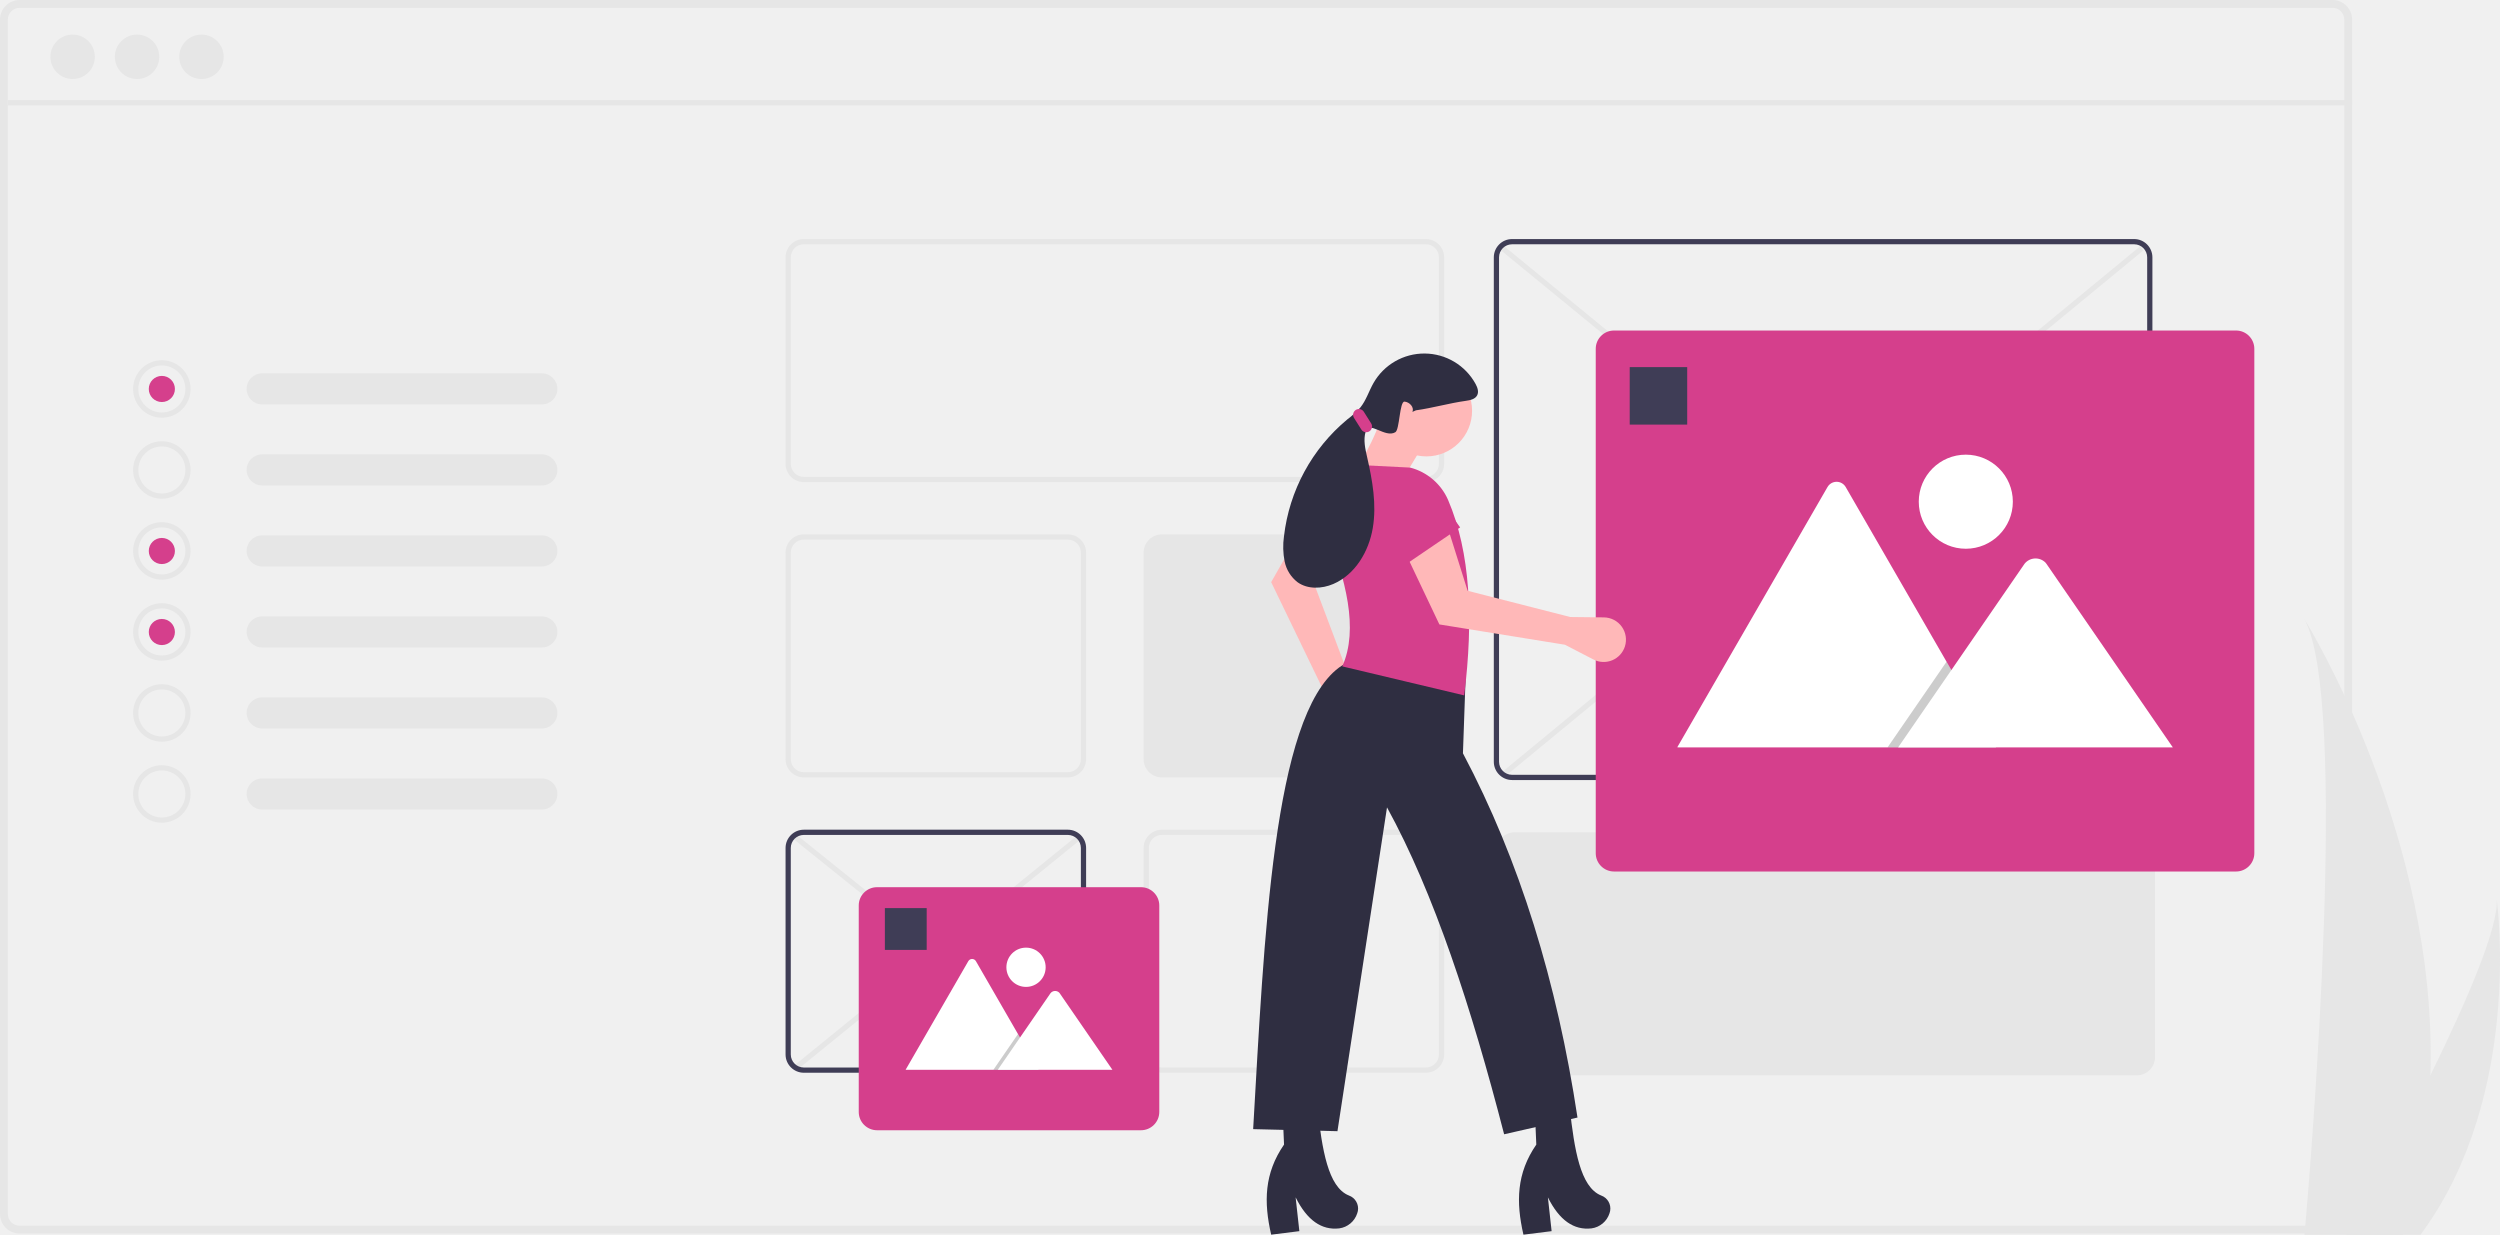
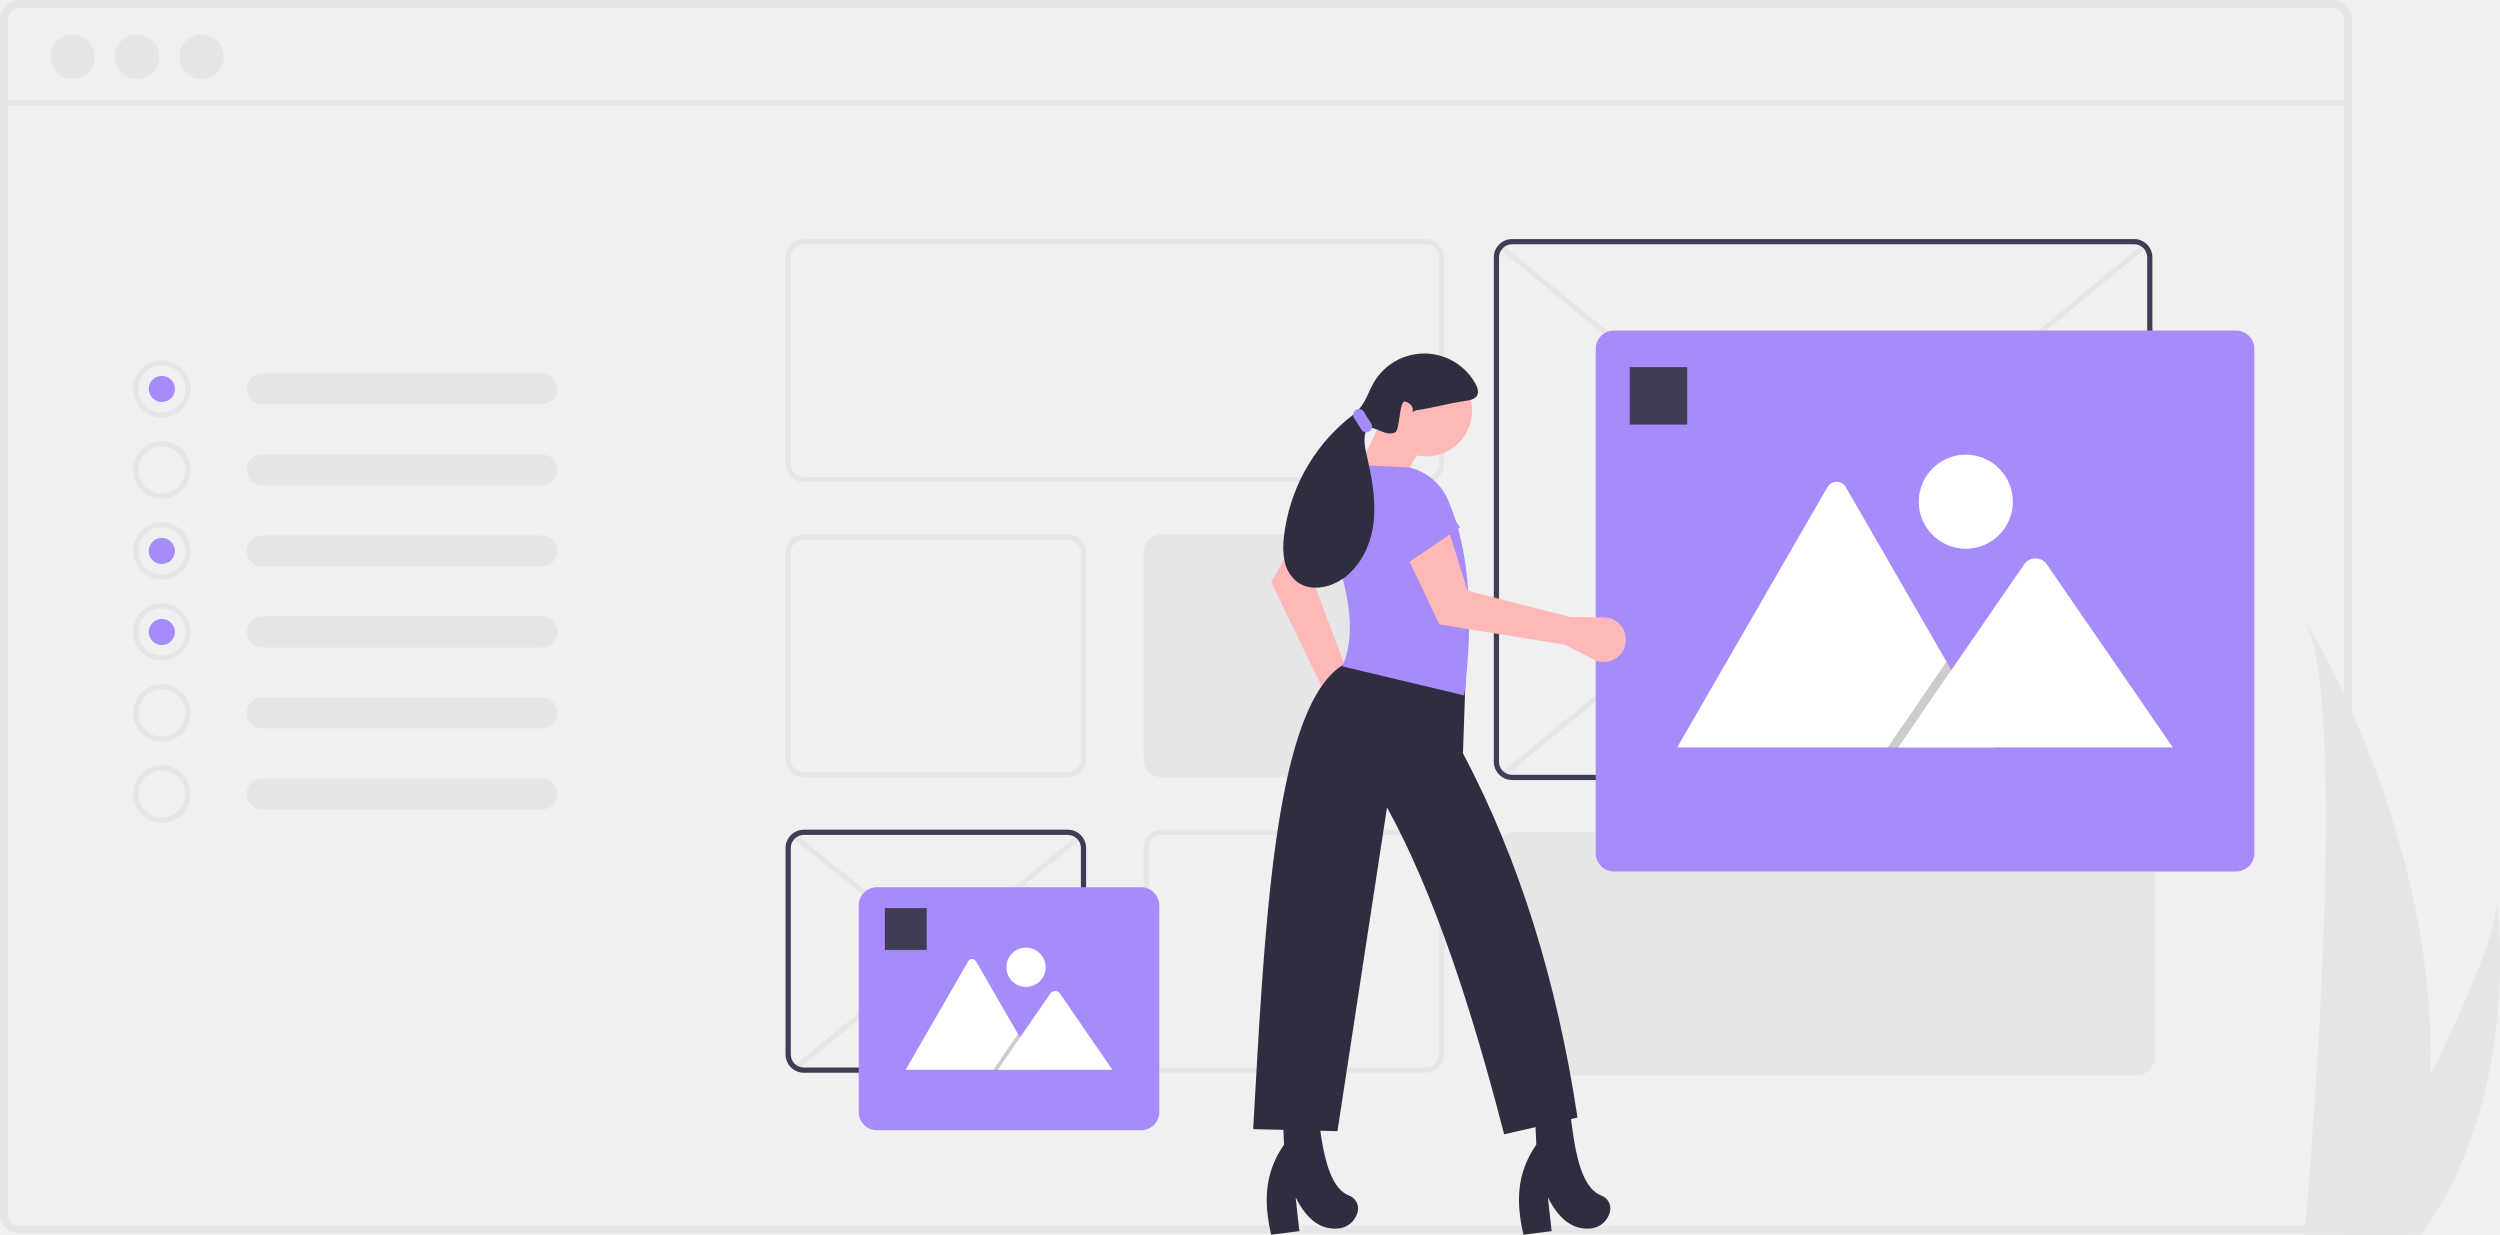
<svg xmlns="http://www.w3.org/2000/svg" id="beb8b204-3759-49ce-94f2-7f3d3b03c1ba" data-name="Layer 1" width="956.58" height="472.468" viewBox="0 0 956.58 472.468">
  <rect x="479.065" y="508.471" width="1.999" height="138.039" transform="translate(-392.5093 376.4049) rotate(-51.23093)" fill="#e6e6e6" />
  <rect x="410.719" y="577.496" width="138.691" height="2.001" transform="translate(-379.0324 218.5114) rotate(-39.09657)" fill="#e6e6e6" />
  <rect x="817.974" y="250.894" width="2" height="316.241" transform="translate(-138.1817 569.4692) rotate(-50.66761)" fill="#e6e6e6" />
  <rect x="660.536" y="408.514" width="316.876" height="2" transform="translate(-195.1943 400.5366) rotate(-39.49025)" fill="#e6e6e6" />
  <path d="M1014.21,213.766h-885a7.503,7.503,0,0,0-7.5,7.5v457a7.503,7.503,0,0,0,7.5,7.5h885a7.53,7.53,0,0,0,6.03-3.06,6.567,6.567,0,0,0,.95-1.72,7.234,7.234,0,0,0,.52-2.72v-457A7.503,7.503,0,0,0,1014.21,213.766Zm4.5,464.5a4.507,4.507,0,0,1-4.5,4.5h-885a4.507,4.507,0,0,1-4.5-4.5v-457a4.507,4.507,0,0,1,4.5-4.5h885a4.507,4.507,0,0,1,4.5,4.5Z" transform="translate(-121.7099 -213.7661)" fill="#e6e6e6" />
  <rect x="3" y="38.33" width="897" height="2" fill="#e6e6e6" />
  <path d="M1051.653,625.216a215.891,215.891,0,0,1-10.085,59.679c-.141.448-.288.89-.435,1.338h-37.636c.04-.402.08-.85.12-1.338,2.509-28.849,16.978-204.433-.321-234.46C1004.809,452.871,1054.57,533.55,1051.653,625.216Z" transform="translate(-121.7099 -213.7661)" fill="#e6e6e6" />
  <path d="M1048.829,684.896c-.315.448-.642.897-.977,1.338h-28.233c.214-.381.462-.83.75-1.338,4.664-8.419,18.47-33.587,31.285-59.679,13.772-28.039,26.407-57.143,25.343-67.676C1077.323,559.916,1086.852,632.337,1048.829,684.896Z" transform="translate(-121.7099 -213.7661)" fill="#e6e6e6" />
  <path d="M667.29,398.234h-238a7.008,7.008,0,0,1-7-7v-79a7.008,7.008,0,0,1,7-7h238a7.008,7.008,0,0,1,7,7v79A7.008,7.008,0,0,1,667.29,398.234Zm-238-91a5.006,5.006,0,0,0-5,5v79a5.006,5.006,0,0,0,5,5h238a5.006,5.006,0,0,0,5-5v-79a5.006,5.006,0,0,0-5-5Z" transform="translate(-121.7099 -213.7661)" fill="#e6e6e6" />
  <path d="M939.29,625.234h-238a7.008,7.008,0,0,1-7-7v-79a7.008,7.008,0,0,1,7-7h238a7.008,7.008,0,0,1,7,7v79A7.008,7.008,0,0,1,939.29,625.234Z" transform="translate(-121.7099 -213.7661)" fill="#e6e6e6" />
  <path d="M530.29,511.234h-101a7.008,7.008,0,0,1-7-7v-79a7.008,7.008,0,0,1,7-7h101a7.008,7.008,0,0,1,7,7v79A7.008,7.008,0,0,1,530.29,511.234Zm-101-91a5.006,5.006,0,0,0-5,5v79a5.006,5.006,0,0,0,5,5h101a5.006,5.006,0,0,0,5-5v-79a5.006,5.006,0,0,0-5-5Z" transform="translate(-121.7099 -213.7661)" fill="#e6e6e6" />
  <path d="M667.29,511.234h-101a7.008,7.008,0,0,1-7-7v-79a7.008,7.008,0,0,1,7-7h101a7.008,7.008,0,0,1,7,7v79A7.008,7.008,0,0,1,667.29,511.234Z" transform="translate(-121.7099 -213.7661)" fill="#e6e6e6" />
  <path d="M530.29,624.234h-101a7.008,7.008,0,0,1-7-7v-79a7.008,7.008,0,0,1,7-7h101a7.008,7.008,0,0,1,7,7v79A7.008,7.008,0,0,1,530.29,624.234Zm-101-91a5.006,5.006,0,0,0-5,5v79a5.006,5.006,0,0,0,5,5h101a5.006,5.006,0,0,0,5-5v-79a5.006,5.006,0,0,0-5-5Z" transform="translate(-121.7099 -213.7661)" fill="#3f3d56" />
  <path d="M667.29,624.234h-101a7.008,7.008,0,0,1-7-7v-79a7.008,7.008,0,0,1,7-7h101a7.008,7.008,0,0,1,7,7v79A7.008,7.008,0,0,1,667.29,624.234Zm-101-91a5.006,5.006,0,0,0-5,5v79a5.006,5.006,0,0,0,5,5h101a5.006,5.006,0,0,0,5-5v-79a5.006,5.006,0,0,0-5-5Z" transform="translate(-121.7099 -213.7661)" fill="#e6e6e6" />
  <path d="M938.29,512.234h-238a7.008,7.008,0,0,1-7-7v-193a7.008,7.008,0,0,1,7-7h238a7.008,7.008,0,0,1,7,7v193A7.008,7.008,0,0,1,938.29,512.234Zm-238-205a5.006,5.006,0,0,0-5,5v193a5.006,5.006,0,0,0,5,5h238a5.006,5.006,0,0,0,5-5v-193a5.006,5.006,0,0,0-5-5Z" transform="translate(-121.7099 -213.7661)" fill="#3f3d56" />
-   <path d="M977.29,547.234h-238a7.008,7.008,0,0,1-7-7v-193a7.008,7.008,0,0,1,7-7h238a7.008,7.008,0,0,1,7,7v193A7.008,7.008,0,0,1,977.29,547.234Z" transform="translate(-121.7099 -213.7661)" fill="#d53f8c" />
+   <path d="M977.29,547.234h-238a7.008,7.008,0,0,1-7-7v-193a7.008,7.008,0,0,1,7-7h238a7.008,7.008,0,0,1,7,7v193A7.008,7.008,0,0,1,977.29,547.234Z" transform="translate(-121.7099 -213.7661)" fill="#A78BFA" />
  <path d="M885.443,499.734H763.938a2.478,2.478,0,0,1-.454-.036l57.466-99.54a4.024,4.024,0,0,1,7.004,0l38.567,66.799,1.848,3.196Z" transform="translate(-121.7099 -213.7661)" fill="#fff" />
  <polygon points="763.733 285.968 722.248 285.968 742.613 256.387 744.079 254.256 744.812 253.191 746.66 256.387 763.733 285.968" opacity="0.2" style="isolation:isolate" />
  <path d="M953.097,499.734H848.004l20.365-29.581,1.466-2.131L896.372,429.473a5.37,5.37,0,0,1,7.971-.477,4.796,4.796,0,0,1,.382.477Z" transform="translate(-121.7099 -213.7661)" fill="#fff" />
  <circle cx="752.18" cy="191.968" r="18" fill="#fff" />
  <rect x="623.58" y="140.468" width="22" height="22" fill="#3f3d56" />
-   <path d="M558.29,646.234h-101a7.008,7.008,0,0,1-7-7v-79a7.008,7.008,0,0,1,7-7h101a7.008,7.008,0,0,1,7,7v79A7.008,7.008,0,0,1,558.29,646.234Z" transform="translate(-121.7099 -213.7661)" fill="#d53f8c" />
+   <path d="M558.29,646.234h-101a7.008,7.008,0,0,1-7-7v-79a7.008,7.008,0,0,1,7-7h101a7.008,7.008,0,0,1,7,7v79A7.008,7.008,0,0,1,558.29,646.234Z" transform="translate(-121.7099 -213.7661)" fill="#A78BFA" />
  <path d="M519.121,623.103h-50.705a1.034,1.034,0,0,1-.189-.015L492.208,581.549a1.679,1.679,0,0,1,2.923,0L511.225,609.425l.771,1.334Z" transform="translate(-121.7099 -213.7661)" fill="#fff" />
  <polygon points="397.411 409.337 380.1 409.337 388.598 396.993 389.21 396.104 389.515 395.659 390.286 396.993 397.411 409.337" opacity="0.2" style="isolation:isolate" />
  <path d="M547.353,623.103H503.498l8.498-12.344.612-.889,11.074-16.087a2.241,2.241,0,0,1,3.326-.199,2.001,2.001,0,0,1,.159.199Z" transform="translate(-121.7099 -213.7661)" fill="#fff" />
  <circle cx="392.59" cy="370.11" r="7.512" fill="#fff" />
  <rect x="338.58" y="347.468" width="16" height="16" fill="#3f3d56" />
  <path id="f57cf1cd-83f7-4fd3-a8d1-d71a660a6415" data-name="Path 40" d="M221.908,356.619a5.947,5.947,0,0,0,0,11.892H328.994a5.947,5.947,0,0,0,.195-11.892q-.098-.002-.195,0Z" transform="translate(-121.7099 -213.7661)" fill="#e6e6e6" />
  <path id="aee25563-7463-4829-8b3c-d6945ce6dfe7" data-name="Path 40" d="M221.908,387.619a5.947,5.947,0,0,0,0,11.892H328.994a5.947,5.947,0,0,0,.195-11.892q-.098-.002-.195,0Z" transform="translate(-121.7099 -213.7661)" fill="#e6e6e6" />
  <path id="aefa15f9-40e4-4075-8c80-8ab2e97e1ce3" data-name="Path 40" d="M221.908,418.619a5.947,5.947,0,0,0,0,11.892H328.994a5.947,5.947,0,0,0,.195-11.892q-.098-.002-.195,0Z" transform="translate(-121.7099 -213.7661)" fill="#e6e6e6" />
  <path id="a405b459-42e8-4eb5-9988-b9086189387e" data-name="Path 40" d="M221.908,449.619a5.947,5.947,0,0,0,0,11.892H328.994a5.947,5.947,0,0,0,.195-11.892q-.098-.002-.195,0Z" transform="translate(-121.7099 -213.7661)" fill="#e6e6e6" />
  <path id="b32f5175-a272-4d51-9048-0542c511c928" data-name="Path 40" d="M221.908,480.619a5.947,5.947,0,0,0,0,11.892H328.994a5.947,5.947,0,0,0,.195-11.892q-.098-.002-.195,0Z" transform="translate(-121.7099 -213.7661)" fill="#e6e6e6" />
  <path id="b3f78383-4856-4bdc-97c4-b8cb03fde67d" data-name="Path 40" d="M221.908,511.619a5.947,5.947,0,0,0,0,11.892H328.994a5.947,5.947,0,0,0,.195-11.892q-.098-.002-.195,0Z" transform="translate(-121.7099 -213.7661)" fill="#e6e6e6" />
  <path d="M183.637,373.597a11,11,0,1,1,11-11A11.012,11.012,0,0,1,183.637,373.597Zm0-20a9,9,0,1,0,9,9A9.01,9.01,0,0,0,183.637,353.597Z" transform="translate(-121.7099 -213.7661)" fill="#e6e6e6" />
  <path d="M183.637,404.597a11,11,0,1,1,11-11A11.012,11.012,0,0,1,183.637,404.597Zm0-20a9,9,0,1,0,9,9A9.01,9.01,0,0,0,183.637,384.597Z" transform="translate(-121.7099 -213.7661)" fill="#e6e6e6" />
  <path d="M183.637,435.566a11,11,0,1,1,11-11A11.012,11.012,0,0,1,183.637,435.566Zm0-20a9,9,0,1,0,9,9A9.01,9.01,0,0,0,183.637,415.566Z" transform="translate(-121.7099 -213.7661)" fill="#e6e6e6" />
  <path d="M183.637,466.566a11,11,0,1,1,11-11A11.012,11.012,0,0,1,183.637,466.566Zm0-20a9,9,0,1,0,9,9A9.01,9.01,0,0,0,183.637,446.566Z" transform="translate(-121.7099 -213.7661)" fill="#e6e6e6" />
  <path d="M183.637,497.566a11,11,0,1,1,11-11A11.012,11.012,0,0,1,183.637,497.566Zm0-20a9,9,0,1,0,9,9A9.01,9.01,0,0,0,183.637,477.566Z" transform="translate(-121.7099 -213.7661)" fill="#e6e6e6" />
  <path d="M183.637,528.566a11,11,0,1,1,11-11A11.012,11.012,0,0,1,183.637,528.566Zm0-20a9,9,0,1,0,9,9A9.01,9.01,0,0,0,183.637,508.566Z" transform="translate(-121.7099 -213.7661)" fill="#e6e6e6" />
-   <circle cx="61.927" cy="148.831" r="5" fill="#d53f8c" />
-   <circle cx="61.927" cy="210.831" r="5" fill="#d53f8c" />
-   <circle cx="61.927" cy="241.831" r="5" fill="#d53f8c" />
+   <circle cx="61.927" cy="148.831" r="5" fill="#A78BFA" />
+   <circle cx="61.927" cy="210.831" r="5" fill="#A78BFA" />
+   <circle cx="61.927" cy="241.831" r="5" fill="#A78BFA" />
  <path d="M629.278,480.34l1.621,12.154a8.531,8.531,0,0,0,10.978,7.022h0a8.531,8.531,0,0,0,4.522-12.96l-7.272-10.648-14.282-37.92,14.774-19.206-17.236-7.387-14.282,25.116Z" transform="translate(-121.7099 -213.7661)" fill="#ffb8b8" />
-   <path d="M618.443,412.38l24.623,9.357,6.012-16.699a9.991,9.991,0,0,0-4.475-12.077h0a9.991,9.991,0,0,0-12.759,2.491Z" transform="translate(-121.7099 -213.7661)" fill="#d53f8c" />
+   <path d="M618.443,412.38l24.623,9.357,6.012-16.699a9.991,9.991,0,0,0-4.475-12.077h0a9.991,9.991,0,0,0-12.759,2.491Z" transform="translate(-121.7099 -213.7661)" fill="#A78BFA" />
  <path d="M601.207,645.81l32.256.786,18.961-123.903c17.988,32.764,32.254,76.428,44.815,125.087l28.071-6.402c-7.821-51.783-22.154-98.457-43.83-139.369l.985-28.071-44.815-6.895a20.332,20.332,0,0,0-3.594,2.156C608.733,488.057,605.455,572.972,601.207,645.81Z" transform="translate(-121.7099 -213.7661)" fill="#2f2e41" />
  <path d="M704.626,686.192l10.781-1.348-1.424-12.934c4.373,8.799,9.96,12.641,16.673,11.876a8.408,8.408,0,0,0,6.904-5.784h0a8.575,8.575,0,0,0,.24-.872,5.29,5.29,0,0,0-3.435-5.927c-8.053-3.21-10.252-17.813-12.011-33.274l-13.297,2.462.492,11.327C701.968,662.701,701.748,673.688,704.626,686.192Z" transform="translate(-121.7099 -213.7661)" fill="#2f2e41" />
  <path d="M608.102,686.192l10.781-1.348-1.424-12.934c4.373,8.799,9.96,12.641,16.673,11.876a8.408,8.408,0,0,0,6.904-5.784h0a8.575,8.575,0,0,0,.24-.872,5.29,5.29,0,0,0-3.435-5.927c-8.053-3.21-10.252-17.813-12.011-33.274l-13.297,2.462.492,11.327C605.444,662.701,605.224,673.688,608.102,686.192Z" transform="translate(-121.7099 -213.7661)" fill="#2f2e41" />
  <circle cx="545.794" cy="157.163" r="17.468" fill="#ffb8b8" />
  <path d="M633.218,404.5l23.146-3.94,11.819-19.699-16.744-10.834C648.164,381.359,641.701,392.872,633.218,404.5Z" transform="translate(-121.7099 -213.7661)" fill="#ffb8b8" />
-   <path d="M635.314,468.749,681.972,479.848c3.594-29.206,2.378-54.756-6.16-74.739A21.775,21.775,0,0,0,661.288,392.681h0l-19.699-.985h0a22.68,22.68,0,0,0-12.497,24.119C636.569,435.524,641.713,454.341,635.314,468.749Z" transform="translate(-121.7099 -213.7661)" fill="#d53f8c" />
+   <path d="M635.314,468.749,681.972,479.848c3.594-29.206,2.378-54.756-6.16-74.739A21.775,21.775,0,0,0,661.288,392.681h0l-19.699-.985h0a22.68,22.68,0,0,0-12.497,24.119C636.569,435.524,641.713,454.341,635.314,468.749Z" transform="translate(-121.7099 -213.7661)" fill="#A78BFA" />
  <path d="M720.513,460.466l10.888,5.64a8.531,8.531,0,0,0,12.047-4.97v0A8.531,8.531,0,0,0,735.421,450l-12.893-.146-39.258-10.036-7.268-23.116-15.934,9.889,12.393,26.1Z" transform="translate(-121.7099 -213.7661)" fill="#ffb8b8" />
-   <path d="M658.617,430.385l21.782-14.812-10.237-14.499a9.991,9.991,0,0,0-12.46-3.256h0a9.991,9.991,0,0,0-5.273,11.883Z" transform="translate(-121.7099 -213.7661)" fill="#d53f8c" />
+   <path d="M658.617,430.385l21.782-14.812-10.237-14.499a9.991,9.991,0,0,0-12.46-3.256h0a9.991,9.991,0,0,0-5.273,11.883Z" transform="translate(-121.7099 -213.7661)" fill="#A78BFA" />
  <path d="M663.504,370.766c6.699-.952,12.404-2.677,19.103-3.629,1.652-.235,3.548-.635,4.316-2.116.707-1.365.11-3.03-.63-4.378a22.367,22.367,0,0,0-39.035-.332c-1.767,3.095-2.806,6.627-5.047,9.398a33.323,33.323,0,0,1-4.968,4.527,68.356,68.356,0,0,0-24.244,44.751,28.631,28.631,0,0,0,.249,9.59,13.395,13.395,0,0,0,4.993,7.997c3.881,2.748,9.266,2.519,13.635.64,8.368-3.597,13.591-12.424,15.106-21.405s-.125-18.178-2.152-27.058c-.74-3.241-1.529-6.652-.581-9.838,1.318-4.426,7.429,2.62,11.376.225,1.647-.999,1.585-11.861,3.505-11.701s3.771,2.15,3.024,3.925Z" transform="translate(-121.7099 -213.7661)" fill="#2f2e41" />
-   <path d="M645.661,378.816a2.217,2.217,0,0,0,.692-3.057l-2.822-4.472a2.216,2.216,0,0,0-3.748,2.365l2.822,4.472a2.219,2.219,0,0,0,3.057.691Z" transform="translate(-121.7099 -213.7661)" fill="#d53f8c" />
+   <path d="M645.661,378.816a2.217,2.217,0,0,0,.692-3.057l-2.822-4.472a2.216,2.216,0,0,0-3.748,2.365l2.822,4.472a2.219,2.219,0,0,0,3.057.691Z" transform="translate(-121.7099 -213.7661)" fill="#A78BFA" />
  <circle cx="27.79" cy="21.734" r="8.5" fill="#e6e6e6" />
  <circle cx="52.44" cy="21.734" r="8.5" fill="#e6e6e6" />
  <circle cx="77.09" cy="21.734" r="8.5" fill="#e6e6e6" />
</svg>
